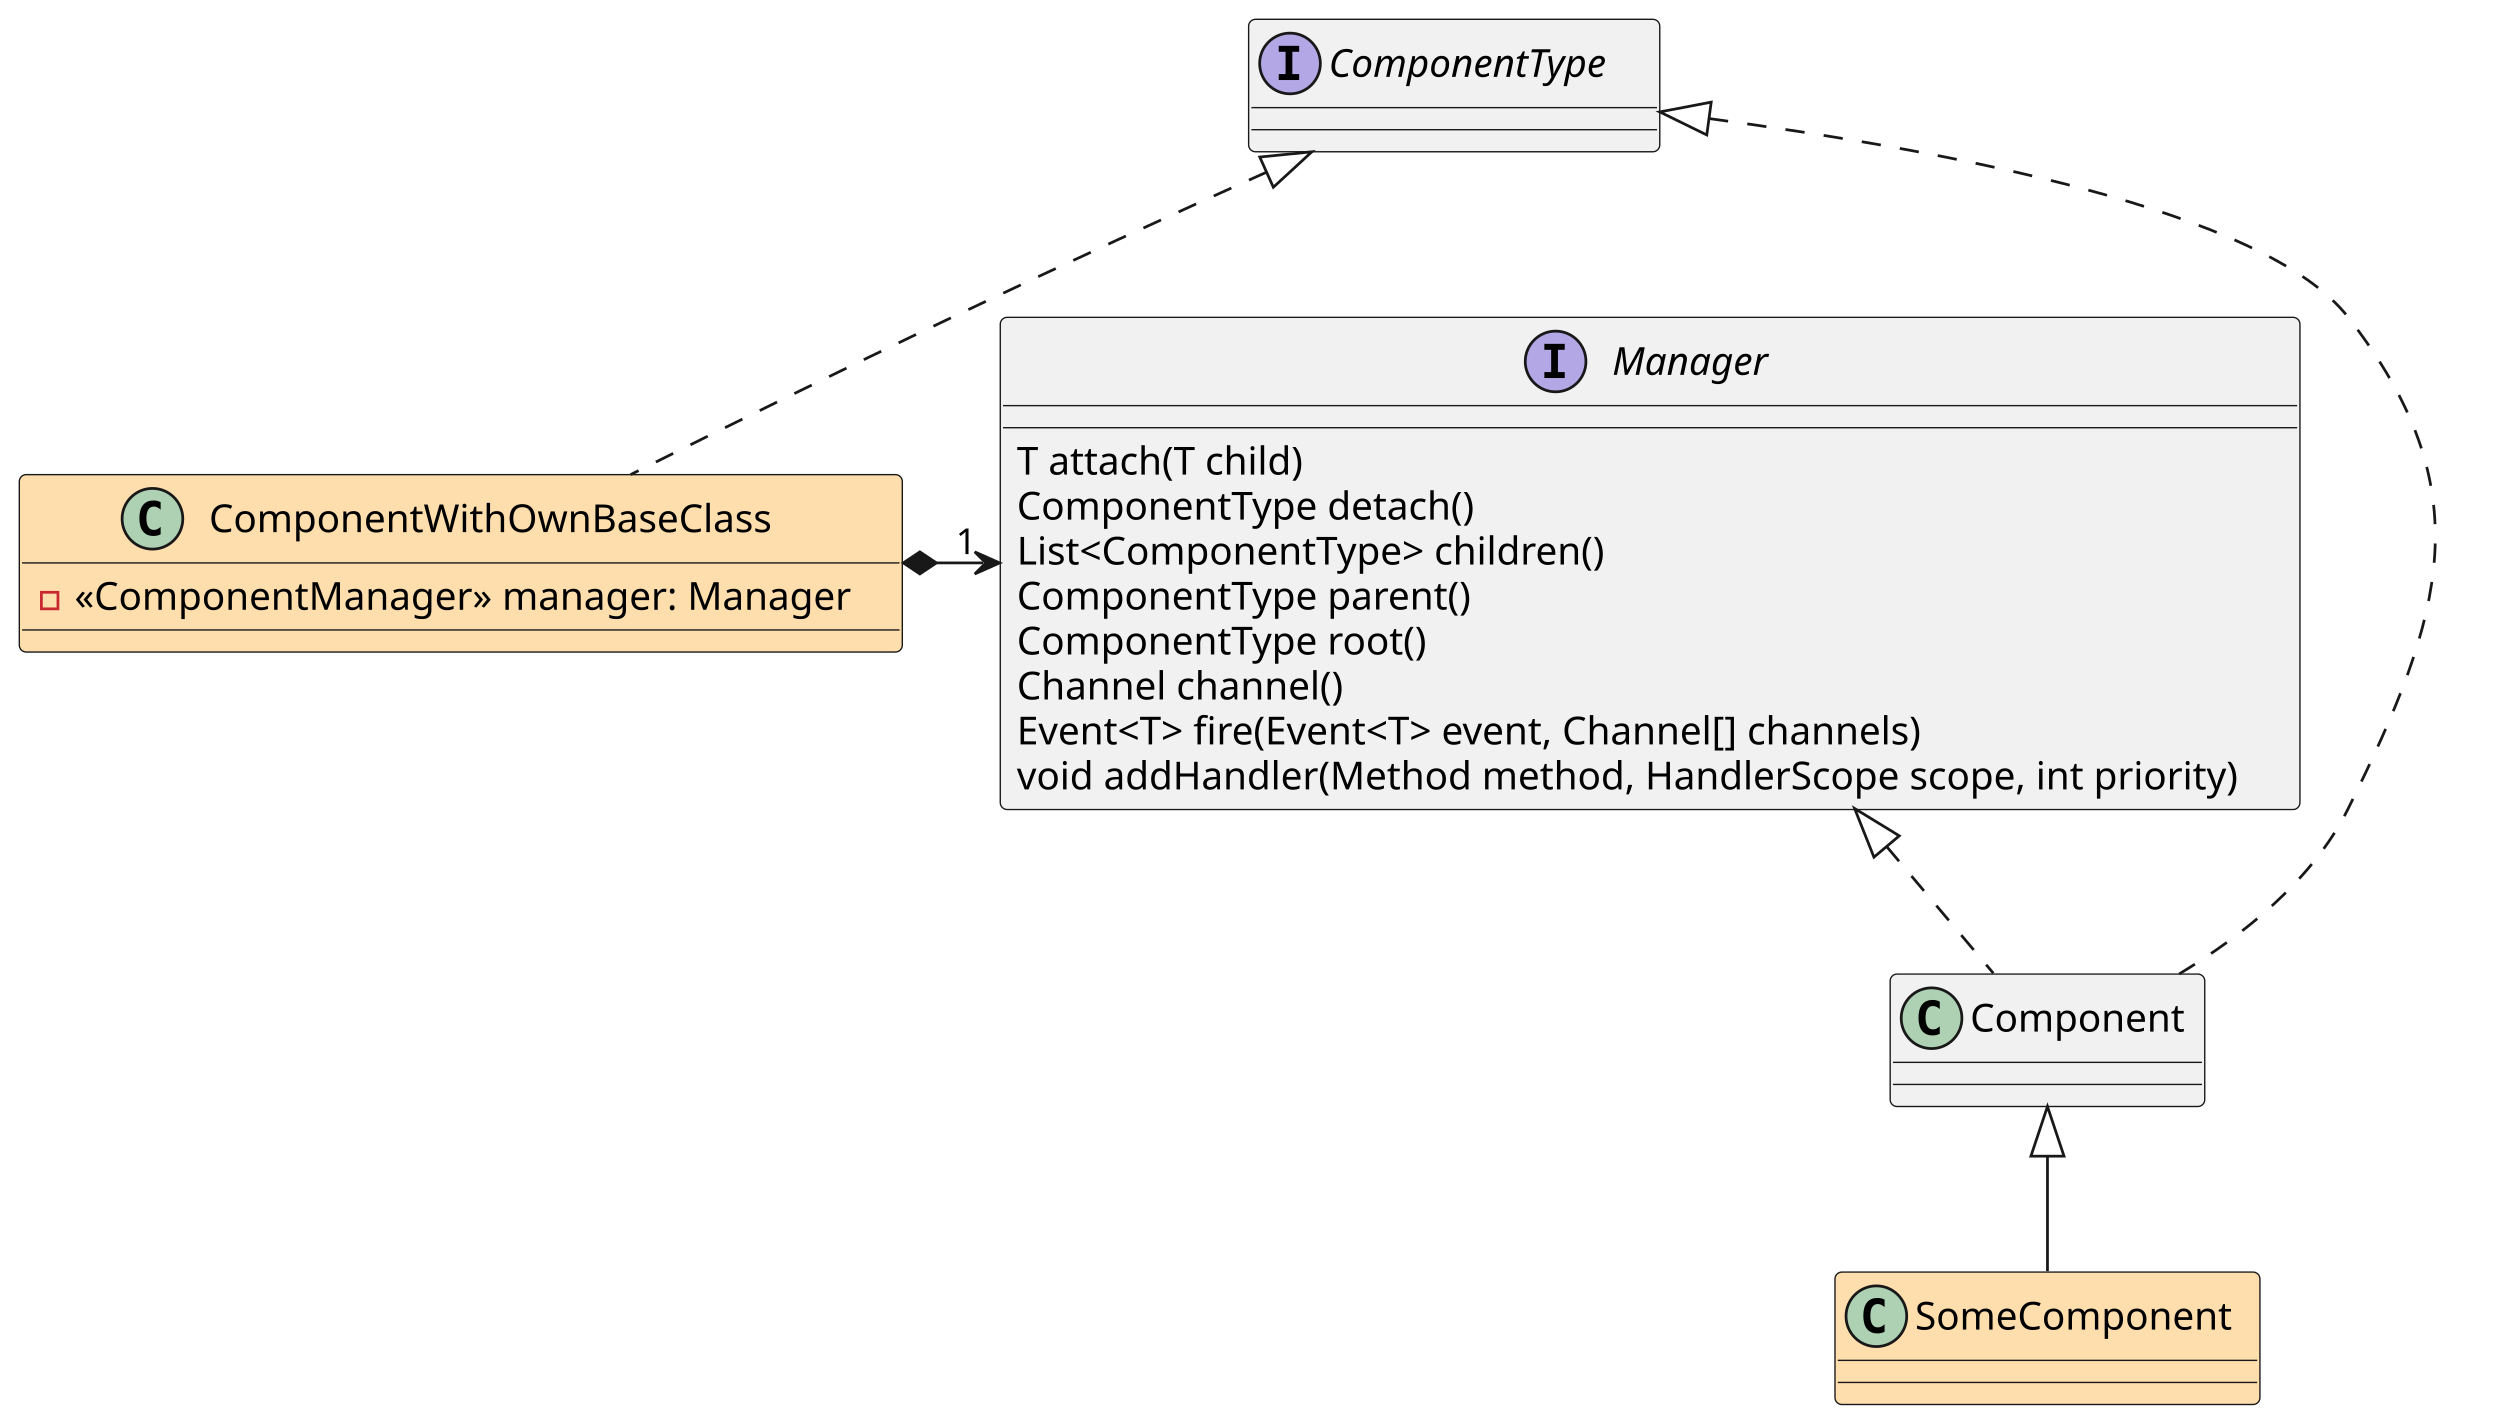
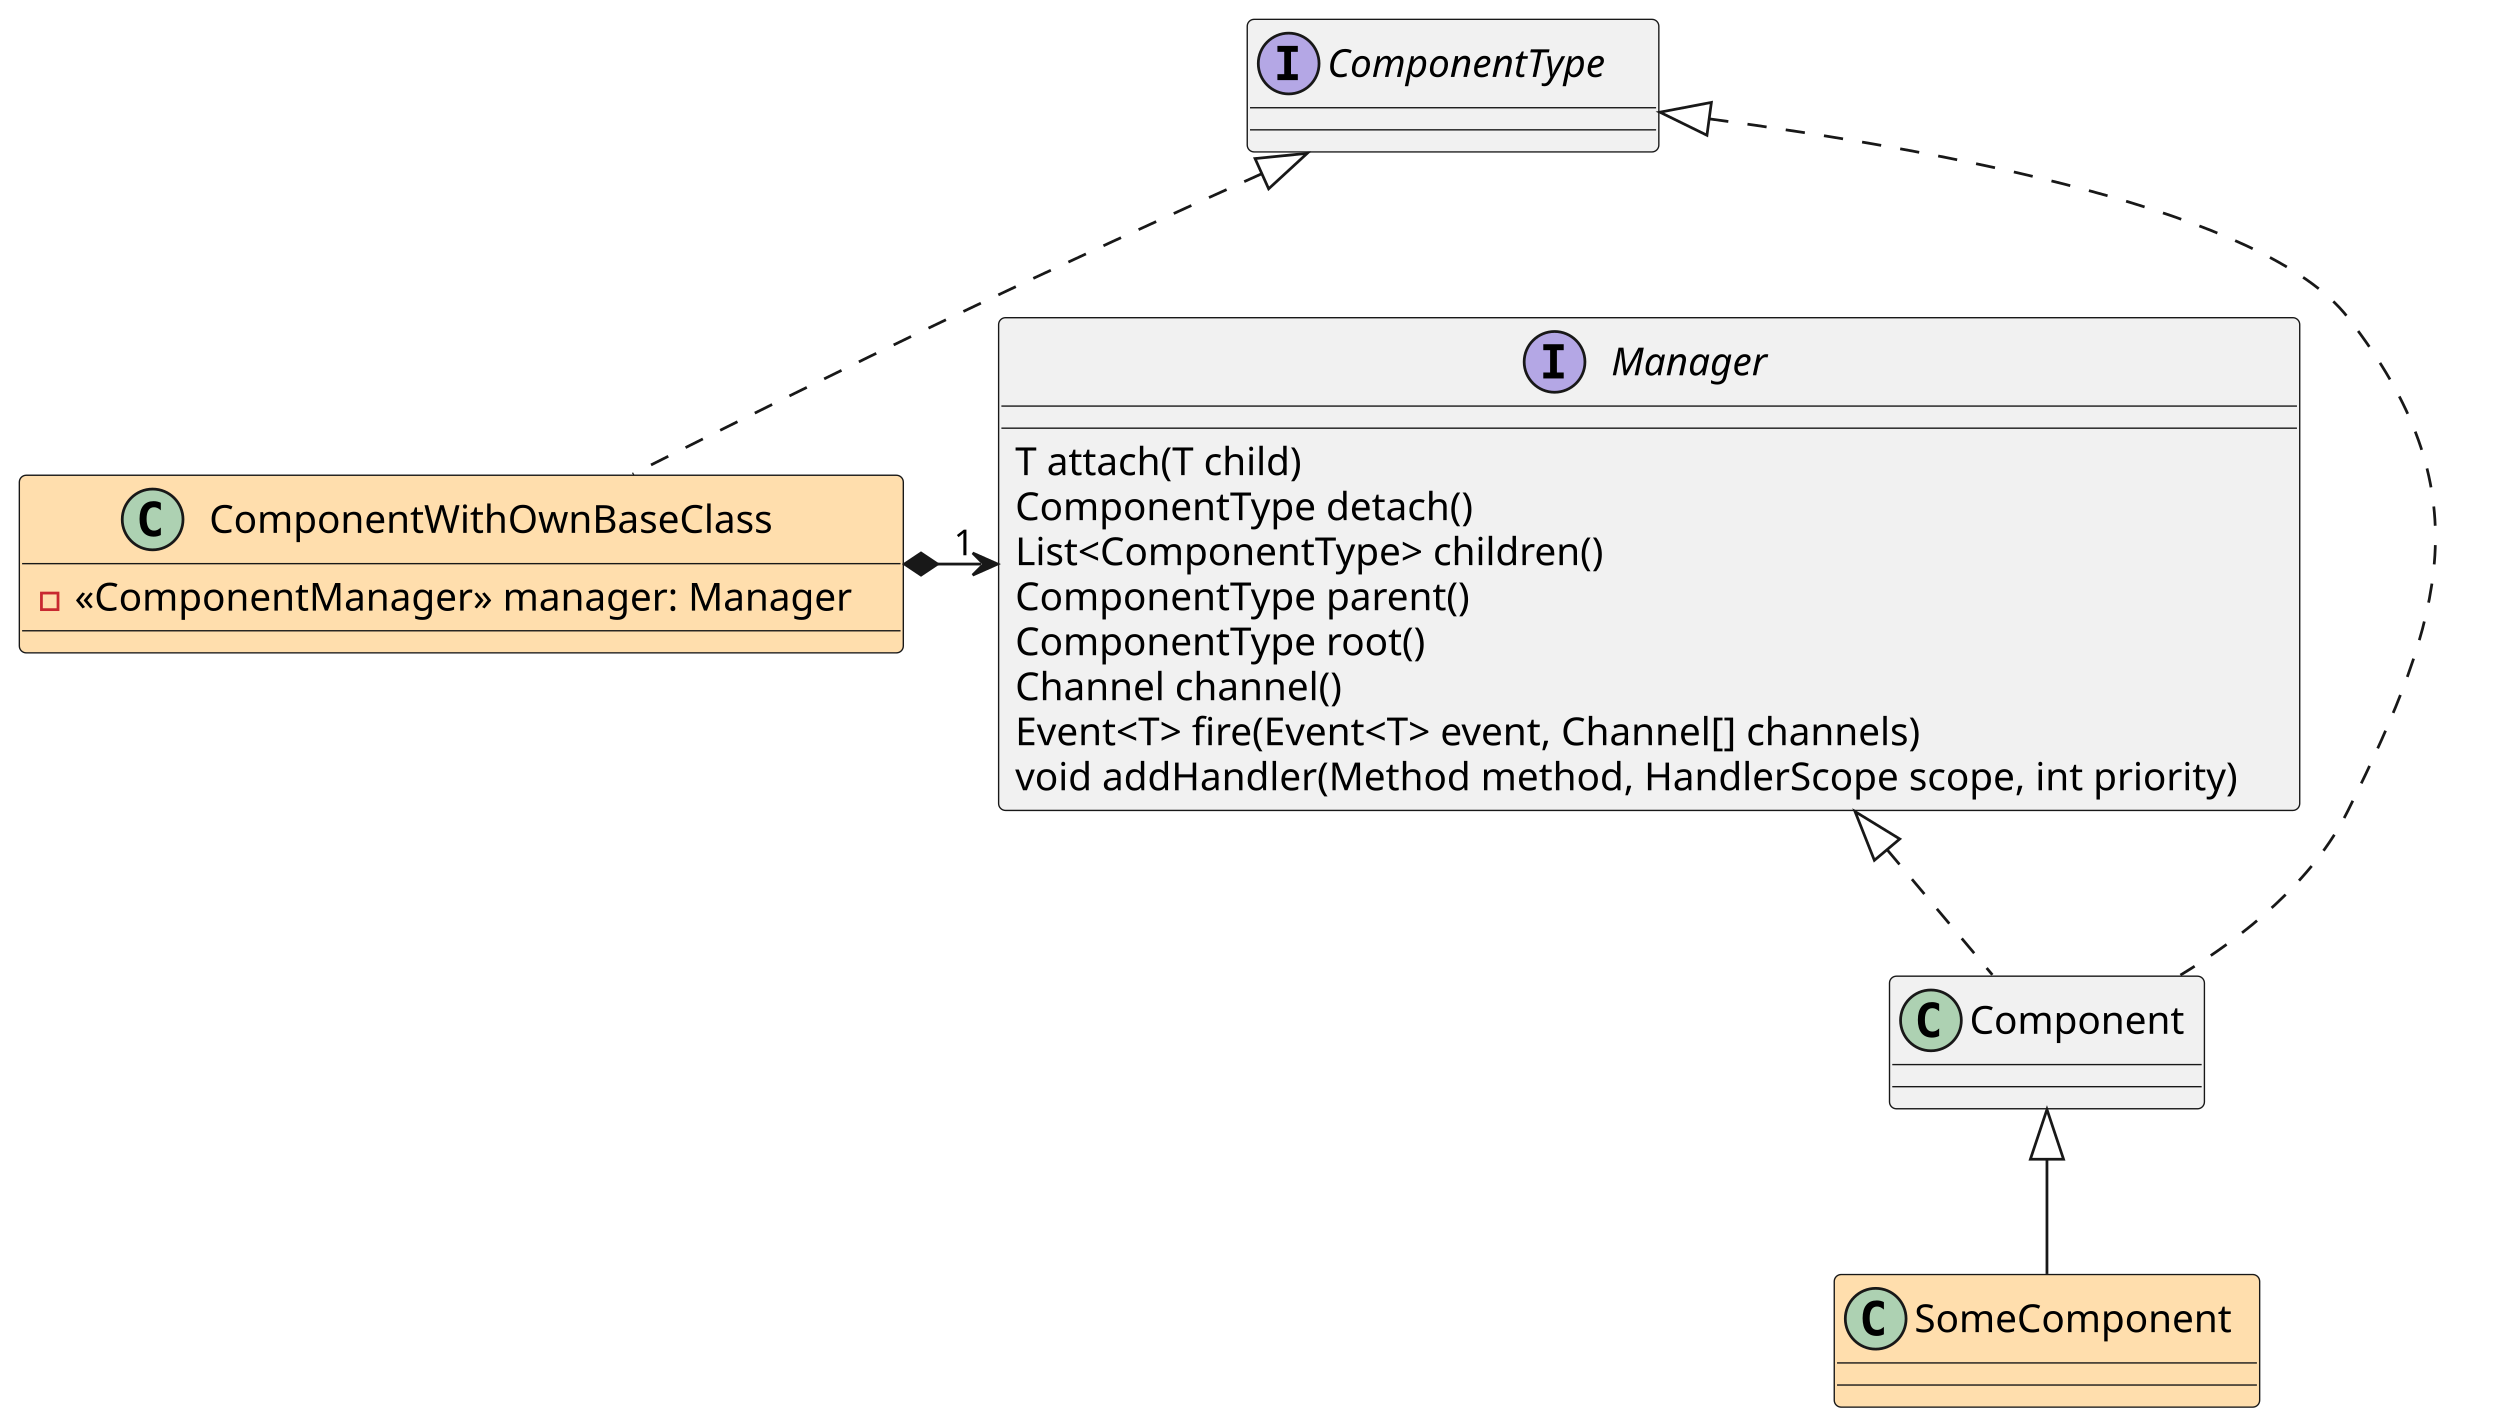
- <svg xmlns="http://www.w3.org/2000/svg" contentStyleType="text/css" height="516px" preserveAspectRatio="none" style="width:906px;height:516px;background:#FFFFFF;" version="1.1" viewBox="0 0 906 516" width="906px" zoomAndPan="magnify">
+ <svg xmlns="http://www.w3.org/2000/svg" contentStyleType="text/css" height="516px" preserveAspectRatio="none" style="width:905px;height:516px;background:#FFFFFF;" version="1.1" viewBox="0 0 905 516" width="905px" zoomAndPan="magnify">
  <defs />
  <g>
    <g id="elem_Manager">
-       <rect codeLine="1" fill="#F1F1F1" height="178.375" id="Manager" rx="2.5" ry="2.5" style="stroke:#181818;stroke-width:0.5;" width="471" x="362.5" y="115" />
-       <ellipse cx="563.75" cy="131" fill="#B4A7E5" rx="11" ry="11" style="stroke:#181818;stroke-width:1.0;" />
-       <path d="M559.672,126.766 L559.672,124.609 L567.062,124.609 L567.062,126.766 L564.594,126.766 L564.594,134.844 L567.062,134.844 L567.062,137 L559.672,137 L559.672,134.844 L562.141,134.844 L562.141,126.766 L559.672,126.766 Z " fill="#000000" />
-       <text fill="#000000" font-family="sans-serif" font-size="14" font-style="italic" lengthAdjust="spacing" textLength="60" x="584.25" y="135.847">Manager</text>
-       <line style="stroke:#181818;stroke-width:0.5;" x1="363.5" x2="832.5" y1="147" y2="147" />
-       <line style="stroke:#181818;stroke-width:0.5;" x1="363.5" x2="832.5" y1="155" y2="155" />
-       <text fill="#000000" font-family="sans-serif" font-size="14" lengthAdjust="spacing" textLength="111" x="368.5" y="171.995">T attach(T child)</text>
-       <text fill="#000000" font-family="sans-serif" font-size="14" lengthAdjust="spacing" textLength="178" x="368.5" y="188.292">ComponentType detach()</text>
-       <text fill="#000000" font-family="sans-serif" font-size="14" lengthAdjust="spacing" textLength="232" x="368.5" y="204.589">List&lt;ComponentType&gt; children()</text>
-       <text fill="#000000" font-family="sans-serif" font-size="14" lengthAdjust="spacing" textLength="175" x="368.5" y="220.886">ComponentType parent()</text>
-       <text fill="#000000" font-family="sans-serif" font-size="14" lengthAdjust="spacing" textLength="158" x="368.5" y="237.183">ComponentType root()</text>
-       <text fill="#000000" font-family="sans-serif" font-size="14" lengthAdjust="spacing" textLength="126" x="368.5" y="253.48">Channel channel()</text>
-       <text fill="#000000" font-family="sans-serif" font-size="14" lengthAdjust="spacing" textLength="364" x="368.5" y="269.776">Event&lt;T&gt; fire(Event&lt;T&gt; event, Channel[] channels)</text>
-       <text fill="#000000" font-family="sans-serif" font-size="14" lengthAdjust="spacing" textLength="459" x="368.5" y="286.073">void addHandler(Method method, HandlerScope scope, int priority)</text>
+       <rect codeLine="1" fill="#F1F1F1" height="178.375" id="Manager" rx="2.5" ry="2.5" style="stroke:#181818;stroke-width:0.5;" width="471" x="361.5" y="115" />
+       <ellipse cx="562.75" cy="131" fill="#B4A7E5" rx="11" ry="11" style="stroke:#181818;stroke-width:1.0;" />
+       <path d="M558.672,126.766 L558.672,124.609 L566.062,124.609 L566.062,126.766 L563.594,126.766 L563.594,134.844 L566.062,134.844 L566.062,137 L558.672,137 L558.672,134.844 L561.141,134.844 L561.141,126.766 L558.672,126.766 Z " fill="#000000" />
+       <text fill="#000000" font-family="sans-serif" font-size="14" font-style="italic" lengthAdjust="spacing" textLength="60" x="583.25" y="135.847">Manager</text>
+       <line style="stroke:#181818;stroke-width:0.5;" x1="362.5" x2="831.5" y1="147" y2="147" />
+       <line style="stroke:#181818;stroke-width:0.5;" x1="362.5" x2="831.5" y1="155" y2="155" />
+       <text fill="#000000" font-family="sans-serif" font-size="14" lengthAdjust="spacing" textLength="111" x="367.5" y="171.995">T attach(T child)</text>
+       <text fill="#000000" font-family="sans-serif" font-size="14" lengthAdjust="spacing" textLength="178" x="367.5" y="188.292">ComponentType detach()</text>
+       <text fill="#000000" font-family="sans-serif" font-size="14" lengthAdjust="spacing" textLength="232" x="367.5" y="204.589">List&lt;ComponentType&gt; children()</text>
+       <text fill="#000000" font-family="sans-serif" font-size="14" lengthAdjust="spacing" textLength="175" x="367.5" y="220.886">ComponentType parent()</text>
+       <text fill="#000000" font-family="sans-serif" font-size="14" lengthAdjust="spacing" textLength="158" x="367.5" y="237.183">ComponentType root()</text>
+       <text fill="#000000" font-family="sans-serif" font-size="14" lengthAdjust="spacing" textLength="126" x="367.5" y="253.48">Channel channel()</text>
+       <text fill="#000000" font-family="sans-serif" font-size="14" lengthAdjust="spacing" textLength="364" x="367.5" y="269.776">Event&lt;T&gt; fire(Event&lt;T&gt; event, Channel[] channels)</text>
+       <text fill="#000000" font-family="sans-serif" font-size="14" lengthAdjust="spacing" textLength="459" x="367.5" y="286.073">void addHandler(Method method, HandlerScope scope, int priority)</text>
    </g>
    <g id="elem_ComponentType">
-       <rect codeLine="11" fill="#F1F1F1" height="48" id="ComponentType" rx="2.5" ry="2.5" style="stroke:#181818;stroke-width:0.5;" width="149" x="452.5" y="7" />
-       <ellipse cx="467.5" cy="23" fill="#B4A7E5" rx="11" ry="11" style="stroke:#181818;stroke-width:1.0;" />
-       <path d="M463.422,18.766 L463.422,16.609 L470.812,16.609 L470.812,18.766 L468.344,18.766 L468.344,26.844 L470.812,26.844 L470.812,29 L463.422,29 L463.422,26.844 L465.891,26.844 L465.891,18.766 L463.422,18.766 Z " fill="#000000" />
-       <text fill="#000000" font-family="sans-serif" font-size="14" font-style="italic" lengthAdjust="spacing" textLength="117" x="481.5" y="27.847">ComponentType</text>
-       <line style="stroke:#181818;stroke-width:0.5;" x1="453.5" x2="600.5" y1="39" y2="39" />
-       <line style="stroke:#181818;stroke-width:0.5;" x1="453.5" x2="600.5" y1="47" y2="47" />
+       <rect codeLine="11" fill="#F1F1F1" height="48" id="ComponentType" rx="2.5" ry="2.5" style="stroke:#181818;stroke-width:0.5;" width="149" x="451.5" y="7" />
+       <ellipse cx="466.5" cy="23" fill="#B4A7E5" rx="11" ry="11" style="stroke:#181818;stroke-width:1.0;" />
+       <path d="M462.422,18.766 L462.422,16.609 L469.812,16.609 L469.812,18.766 L467.344,18.766 L467.344,26.844 L469.812,26.844 L469.812,29 L462.422,29 L462.422,26.844 L464.891,26.844 L464.891,18.766 L462.422,18.766 Z " fill="#000000" />
+       <text fill="#000000" font-family="sans-serif" font-size="14" font-style="italic" lengthAdjust="spacing" textLength="117" x="480.5" y="27.847">ComponentType</text>
+       <line style="stroke:#181818;stroke-width:0.5;" x1="452.5" x2="599.5" y1="39" y2="39" />
+       <line style="stroke:#181818;stroke-width:0.5;" x1="452.5" x2="599.5" y1="47" y2="47" />
    </g>
    <g id="elem_ComponentWithOwnBaseClass">
-       <rect codeLine="12" fill="#FFDEAD" height="64.297" id="ComponentWithOwnBaseClass" rx="2.5" ry="2.5" style="stroke:#181818;stroke-width:0.5;" width="320" x="7" y="172" />
-       <ellipse cx="55.25" cy="188" fill="#ADD1B2" rx="11" ry="11" style="stroke:#181818;stroke-width:1.0;" />
-       <path d="M58.219,193.641 Q57.641,193.938 57,194.078 Q56.359,194.234 55.656,194.234 Q53.156,194.234 51.828,192.594 Q50.516,190.938 50.516,187.812 Q50.516,184.688 51.828,183.031 Q53.156,181.375 55.656,181.375 Q56.359,181.375 57,181.531 Q57.656,181.688 58.219,181.984 L58.219,184.703 Q57.594,184.125 57,183.859 Q56.406,183.578 55.781,183.578 Q54.438,183.578 53.75,184.656 Q53.062,185.719 53.062,187.812 Q53.062,189.906 53.75,190.984 Q54.438,192.047 55.781,192.047 Q56.406,192.047 57,191.781 Q57.594,191.5 58.219,190.922 L58.219,193.641 Z " fill="#000000" />
-       <text fill="#000000" font-family="sans-serif" font-size="14" lengthAdjust="spacing" textLength="215" x="75.75" y="192.847">ComponentWithOwnBaseClass</text>
-       <line style="stroke:#181818;stroke-width:0.5;" x1="8" x2="326" y1="204" y2="204" />
-       <rect fill="none" height="6" style="stroke:#C82930;stroke-width:1.0;" width="6" x="15" y="214.648" />
-       <text fill="#000000" font-family="sans-serif" font-size="14" lengthAdjust="spacing" textLength="294" x="27" y="220.995">«ComponentManager» manager: Manager</text>
-       <line style="stroke:#181818;stroke-width:0.5;" x1="8" x2="326" y1="228.297" y2="228.297" />
+       <rect codeLine="12" fill="#FFDEAD" height="64.297" id="ComponentWithOwnBaseClass" rx="2.5" ry="2.5" style="stroke:#181818;stroke-width:0.5;" width="320" x="7" y="172.04" />
+       <ellipse cx="55.25" cy="188.04" fill="#ADD1B2" rx="11" ry="11" style="stroke:#181818;stroke-width:1.0;" />
+       <path d="M58.219,193.681 Q57.641,193.977 57,194.118 Q56.359,194.274 55.656,194.274 Q53.156,194.274 51.828,192.634 Q50.516,190.977 50.516,187.852 Q50.516,184.727 51.828,183.071 Q53.156,181.415 55.656,181.415 Q56.359,181.415 57,181.571 Q57.656,181.727 58.219,182.024 L58.219,184.743 Q57.594,184.165 57,183.899 Q56.406,183.618 55.781,183.618 Q54.438,183.618 53.75,184.696 Q53.062,185.759 53.062,187.852 Q53.062,189.946 53.75,191.024 Q54.438,192.087 55.781,192.087 Q56.406,192.087 57,191.821 Q57.594,191.54 58.219,190.962 L58.219,193.681 Z " fill="#000000" />
+       <text fill="#000000" font-family="sans-serif" font-size="14" lengthAdjust="spacing" textLength="215" x="75.75" y="192.887">ComponentWithOwnBaseClass</text>
+       <line style="stroke:#181818;stroke-width:0.5;" x1="8" x2="326" y1="204.04" y2="204.04" />
+       <rect fill="none" height="6" style="stroke:#C82930;stroke-width:1.0;" width="6" x="15" y="214.688" />
+       <text fill="#000000" font-family="sans-serif" font-size="14" lengthAdjust="spacing" textLength="294" x="27" y="221.035">«ComponentManager» manager: Manager</text>
+       <line style="stroke:#181818;stroke-width:0.5;" x1="8" x2="326" y1="228.337" y2="228.337" />
    </g>
    <g id="elem_SomeComponent">
-       <rect codeLine="15" fill="#FFDEAD" height="48" id="SomeComponent" rx="2.5" ry="2.5" style="stroke:#181818;stroke-width:0.5;" width="154" x="665" y="461" />
-       <ellipse cx="680" cy="477" fill="#ADD1B2" rx="11" ry="11" style="stroke:#181818;stroke-width:1.0;" />
-       <path d="M682.969,482.641 Q682.391,482.938 681.75,483.078 Q681.109,483.234 680.406,483.234 Q677.906,483.234 676.578,481.594 Q675.266,479.938 675.266,476.812 Q675.266,473.688 676.578,472.031 Q677.906,470.375 680.406,470.375 Q681.109,470.375 681.75,470.531 Q682.406,470.688 682.969,470.984 L682.969,473.703 Q682.344,473.125 681.75,472.859 Q681.156,472.578 680.531,472.578 Q679.188,472.578 678.5,473.656 Q677.812,474.719 677.812,476.812 Q677.812,478.906 678.5,479.984 Q679.188,481.047 680.531,481.047 Q681.156,481.047 681.75,480.781 Q682.344,480.5 682.969,479.922 L682.969,482.641 Z " fill="#000000" />
-       <text fill="#000000" font-family="sans-serif" font-size="14" lengthAdjust="spacing" textLength="122" x="694" y="481.847">SomeComponent</text>
-       <line style="stroke:#181818;stroke-width:0.5;" x1="666" x2="818" y1="493" y2="493" />
-       <line style="stroke:#181818;stroke-width:0.5;" x1="666" x2="818" y1="501" y2="501" />
+       <rect codeLine="15" fill="#FFDEAD" height="48" id="SomeComponent" rx="2.5" ry="2.5" style="stroke:#181818;stroke-width:0.5;" width="154" x="664" y="461.38" />
+       <ellipse cx="679" cy="477.38" fill="#ADD1B2" rx="11" ry="11" style="stroke:#181818;stroke-width:1.0;" />
+       <path d="M681.969,483.021 Q681.391,483.317 680.75,483.458 Q680.109,483.614 679.406,483.614 Q676.906,483.614 675.578,481.974 Q674.266,480.317 674.266,477.192 Q674.266,474.067 675.578,472.411 Q676.906,470.755 679.406,470.755 Q680.109,470.755 680.75,470.911 Q681.406,471.067 681.969,471.364 L681.969,474.083 Q681.344,473.505 680.75,473.239 Q680.156,472.958 679.531,472.958 Q678.188,472.958 677.5,474.036 Q676.812,475.099 676.812,477.192 Q676.812,479.286 677.5,480.364 Q678.188,481.427 679.531,481.427 Q680.156,481.427 680.75,481.161 Q681.344,480.88 681.969,480.302 L681.969,483.021 Z " fill="#000000" />
+       <text fill="#000000" font-family="sans-serif" font-size="14" lengthAdjust="spacing" textLength="122" x="693" y="482.227">SomeComponent</text>
+       <line style="stroke:#181818;stroke-width:0.5;" x1="665" x2="817" y1="493.38" y2="493.38" />
+       <line style="stroke:#181818;stroke-width:0.5;" x1="665" x2="817" y1="501.38" y2="501.38" />
    </g>
    <g id="elem_Component">
-       <rect fill="#F1F1F1" height="48" id="Component" rx="2.5" ry="2.5" style="stroke:#181818;stroke-width:0.5;" width="114" x="685" y="353" />
-       <ellipse cx="700" cy="369" fill="#ADD1B2" rx="11" ry="11" style="stroke:#181818;stroke-width:1.0;" />
-       <path d="M702.969,374.641 Q702.391,374.938 701.75,375.078 Q701.109,375.234 700.406,375.234 Q697.906,375.234 696.578,373.594 Q695.266,371.938 695.266,368.812 Q695.266,365.688 696.578,364.031 Q697.906,362.375 700.406,362.375 Q701.109,362.375 701.75,362.531 Q702.406,362.688 702.969,362.984 L702.969,365.703 Q702.344,365.125 701.75,364.859 Q701.156,364.578 700.531,364.578 Q699.188,364.578 698.5,365.656 Q697.812,366.719 697.812,368.812 Q697.812,370.906 698.5,371.984 Q699.188,373.047 700.531,373.047 Q701.156,373.047 701.75,372.781 Q702.344,372.5 702.969,371.922 L702.969,374.641 Z " fill="#000000" />
-       <text fill="#000000" font-family="sans-serif" font-size="14" lengthAdjust="spacing" textLength="82" x="714" y="373.847">Component</text>
-       <line style="stroke:#181818;stroke-width:0.5;" x1="686" x2="798" y1="385" y2="385" />
-       <line style="stroke:#181818;stroke-width:0.5;" x1="686" x2="798" y1="393" y2="393" />
+       <rect fill="#F1F1F1" height="48" id="Component" rx="2.5" ry="2.5" style="stroke:#181818;stroke-width:0.5;" width="114" x="684" y="353.38" />
+       <ellipse cx="699" cy="369.38" fill="#ADD1B2" rx="11" ry="11" style="stroke:#181818;stroke-width:1.0;" />
+       <path d="M701.969,375.021 Q701.391,375.317 700.75,375.458 Q700.109,375.614 699.406,375.614 Q696.906,375.614 695.578,373.974 Q694.266,372.317 694.266,369.192 Q694.266,366.067 695.578,364.411 Q696.906,362.755 699.406,362.755 Q700.109,362.755 700.75,362.911 Q701.406,363.067 701.969,363.364 L701.969,366.083 Q701.344,365.505 700.75,365.239 Q700.156,364.958 699.531,364.958 Q698.188,364.958 697.5,366.036 Q696.812,367.099 696.812,369.192 Q696.812,371.286 697.5,372.364 Q698.188,373.427 699.531,373.427 Q700.156,373.427 700.75,373.161 Q701.344,372.88 701.969,372.302 L701.969,375.021 Z " fill="#000000" />
+       <text fill="#000000" font-family="sans-serif" font-size="14" lengthAdjust="spacing" textLength="82" x="713" y="374.227">Component</text>
+       <line style="stroke:#181818;stroke-width:0.5;" x1="685" x2="797" y1="385.38" y2="385.38" />
+       <line style="stroke:#181818;stroke-width:0.5;" x1="685" x2="797" y1="393.38" y2="393.38" />
    </g>
    <g id="link_ComponentWithOwnBaseClass_Manager">
-       <path codeLine="17" d="M339.36,204 C350.99,204 344.62,204 356.25,204 " fill="none" id="ComponentWithOwnBaseClass-Manager" style="stroke:#181818;stroke-width:1.0;" />
-       <polygon fill="#181818" points="327.36,204,333.36,208,339.36,204,333.36,200,327.36,204" style="stroke:#181818;stroke-width:1.0;" />
-       <polygon fill="#181818" points="362.25,204,353.25,200,357.25,204,353.25,208,362.25,204" style="stroke:#181818;stroke-width:1.0;" />
-       <text fill="#000000" font-family="sans-serif" font-size="13" lengthAdjust="spacing" textLength="8" x="346.383" y="200.817">1</text>
+       <path codeLine="17" d="M339.41,204.19 C350.64,204.19 343.88,204.19 355.11,204.19 " fill="none" id="ComponentWithOwnBaseClass-Manager" style="stroke:#181818;stroke-width:1.0;" />
+       <polygon fill="#181818" points="327.41,204.19,333.41,208.19,339.41,204.19,333.41,200.19,327.41,204.19" style="stroke:#181818;stroke-width:1.0;" />
+       <polygon fill="#181818" points="361.11,204.19,352.11,200.19,356.11,204.19,352.11,208.19,361.11,204.19" style="stroke:#181818;stroke-width:1.0;" />
+       <text fill="#000000" font-family="sans-serif" font-size="13" lengthAdjust="spacing" textLength="8" x="345.239" y="201.013">1</text>
    </g>
    <g id="link_Manager_Component">
-       <path codeLine="18" d="M683.704,306.769 C702.314,328.869 709.13,336.97 722.39,352.71 " fill="none" id="Manager-backto-Component" style="stroke:#181818;stroke-width:1.0;stroke-dasharray:7.0,7.0;" />
-       <polygon fill="none" points="672.11,293,679.115,310.633,688.294,302.904,672.11,293" style="stroke:#181818;stroke-width:1.0;" />
+       <path codeLine="18" d="M683.115,307.567 C701.505,329.437 708.09,337.26 721.24,352.89 " fill="none" id="Manager-backto-Component" style="stroke:#181818;stroke-width:1.0;stroke-dasharray:7.0,7.0;" />
+       <polygon fill="none" points="671.53,293.79,678.522,311.428,687.707,303.705,671.53,293.79" style="stroke:#181818;stroke-width:1.0;" />
    </g>
    <g id="link_ComponentType_Component">
-       <path codeLine="19" d="M619.339,42.963 C705.239,54.533 820.69,75.95 851,115 C899.5,177.5 886.12,222.11 851,293 C838.12,319 812.76,339.07 789.74,352.96 " fill="none" id="ComponentType-backto-Component" style="stroke:#181818;stroke-width:1.0;stroke-dasharray:7.0,7.0;" />
-       <polygon fill="none" points="601.5,40.56,618.538,48.909,620.14,37.016,601.5,40.56" style="stroke:#181818;stroke-width:1.0;" />
+       <path codeLine="19" d="M618.718,43.019 C704.628,54.619 819.74,76.01 850,115 C898.61,177.63 885.2,222.34 850,293.38 C837.22,319.17 812.17,339.12 789.31,352.99 " fill="none" id="ComponentType-backto-Component" style="stroke:#181818;stroke-width:1.0;stroke-dasharray:7.0,7.0;" />
+       <polygon fill="none" points="600.88,40.61,617.915,48.965,619.521,37.073,600.88,40.61" style="stroke:#181818;stroke-width:1.0;" />
    </g>
    <g id="link_Component_SomeComponent">
-       <path codeLine="20" d="M742,419 C742,436.66 742,442.94 742,460.68 " fill="none" id="Component-backto-SomeComponent" style="stroke:#181818;stroke-width:1.0;" />
-       <polygon fill="none" points="742,401,736,419,748,419,742,401" style="stroke:#181818;stroke-width:1.0;" />
+       <path codeLine="20" d="M741,419.64 C741,437.32 741,443.51 741,461.17 " fill="none" id="Component-backto-SomeComponent" style="stroke:#181818;stroke-width:1.0;" />
+       <polygon fill="none" points="741,401.64,735,419.64,747,419.64,741,401.64" style="stroke:#181818;stroke-width:1.0;" />
    </g>
    <g id="link_ComponentType_ComponentWithOwnBaseClass">
-       <path codeLine="21" d="M459.001,62.386 C422.451,78.806 388.76,94.21 345,115 C306.08,133.49 262.73,154.91 228.55,171.98 " fill="none" id="ComponentType-backto-ComponentWithOwnBaseClass" style="stroke:#181818;stroke-width:1.0;stroke-dasharray:7.0,7.0;" />
-       <polygon fill="none" points="475.42,55.01,456.542,56.913,461.46,67.859,475.42,55.01" style="stroke:#181818;stroke-width:1.0;" />
+       <path codeLine="21" d="M456.79,62.874 C420.34,79.244 387.26,94.37 344,115 C305.58,133.33 262.85,154.6 229,171.65 " fill="none" id="ComponentType-backto-ComponentWithOwnBaseClass" style="stroke:#181818;stroke-width:1.0;stroke-dasharray:7.0,7.0;" />
+       <polygon fill="none" points="473.21,55.5,454.332,57.401,459.248,68.348,473.21,55.5" style="stroke:#181818;stroke-width:1.0;" />
    </g>
  </g>
</svg>
